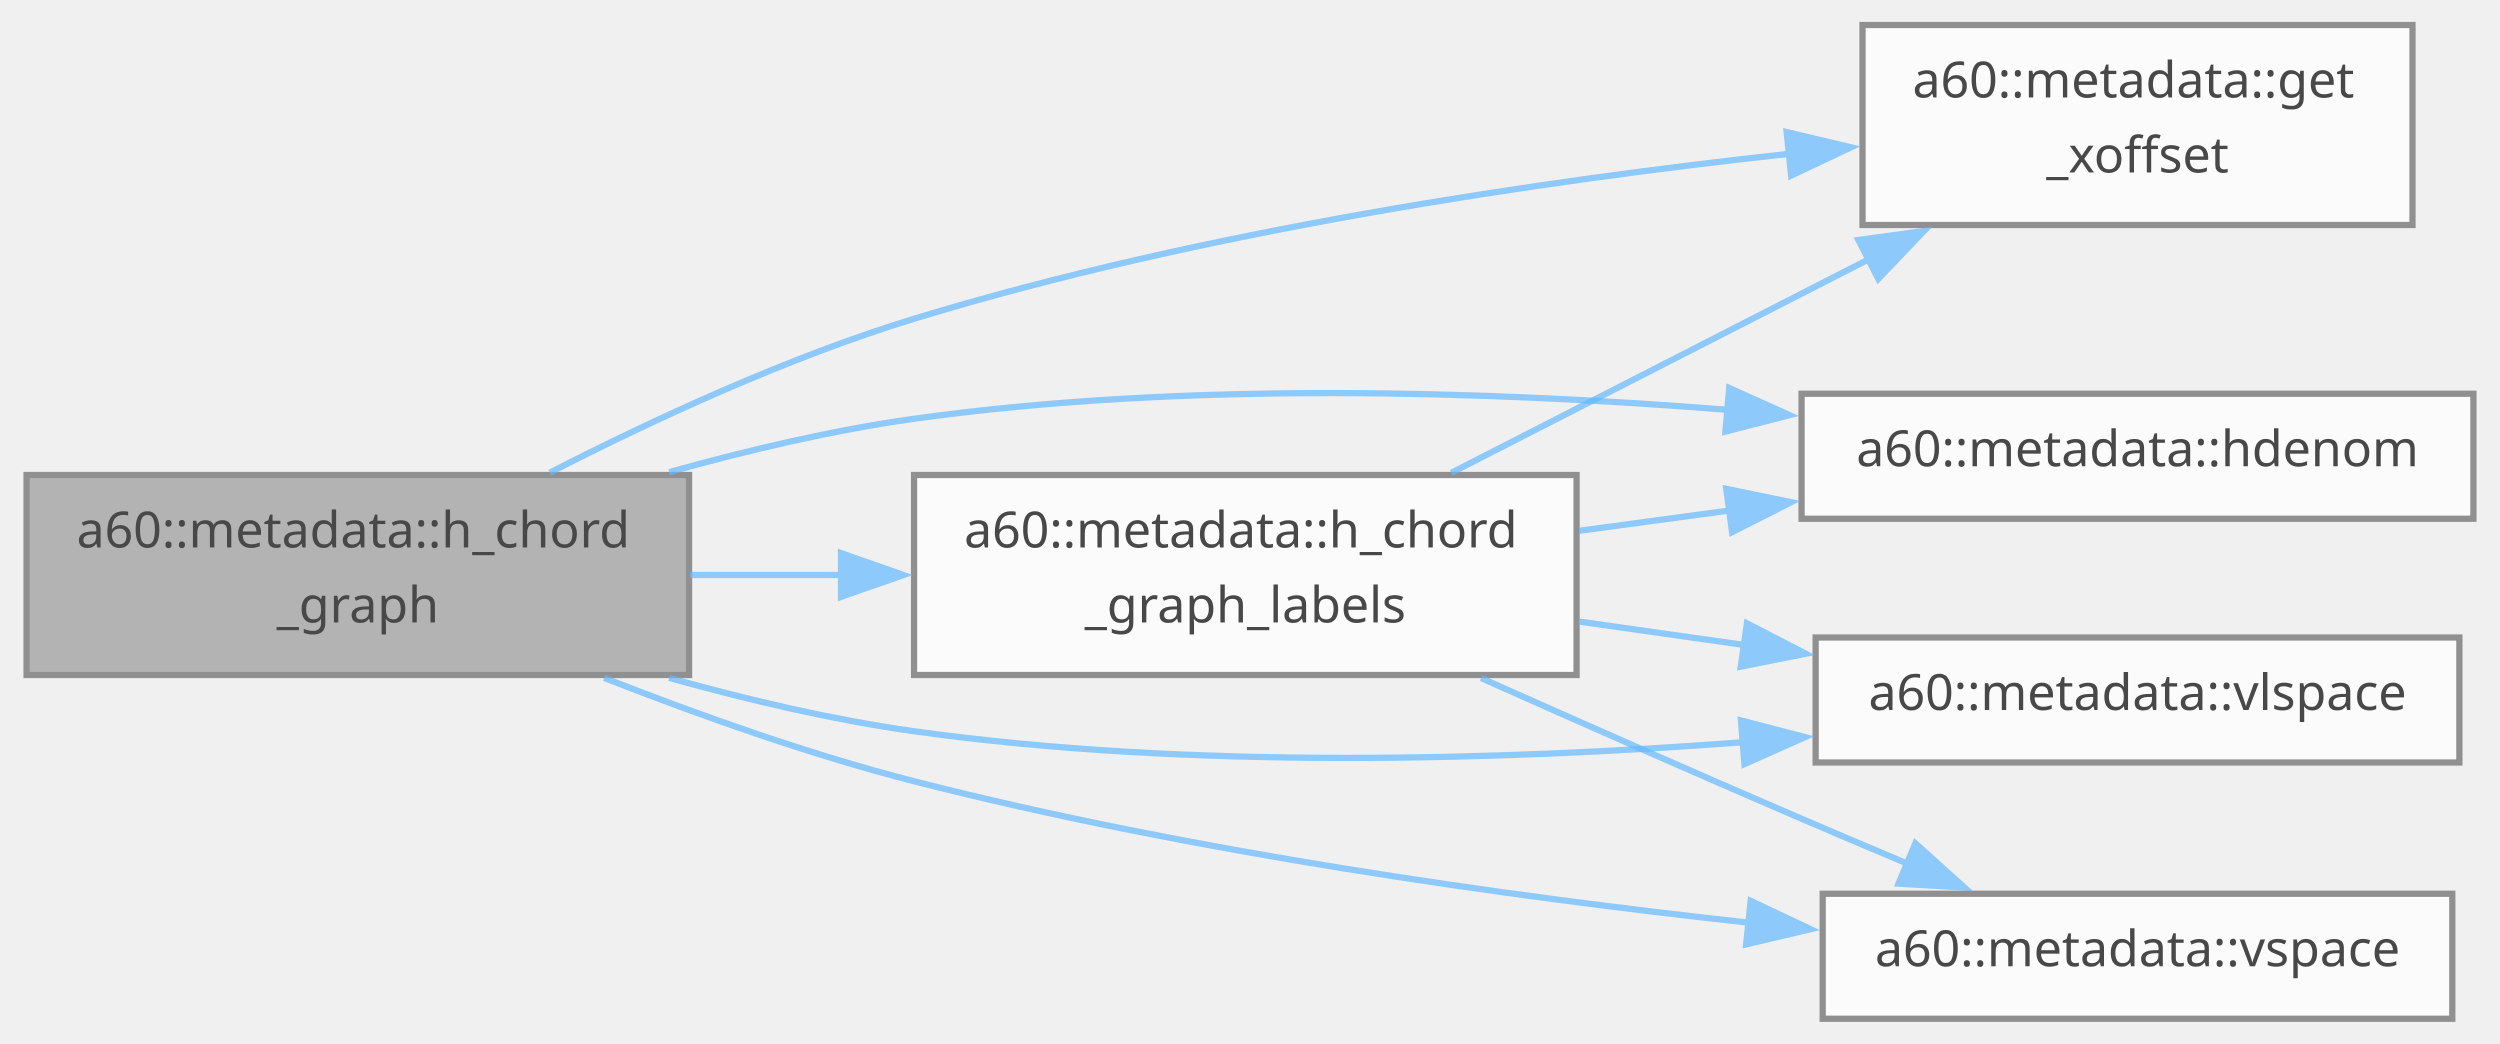
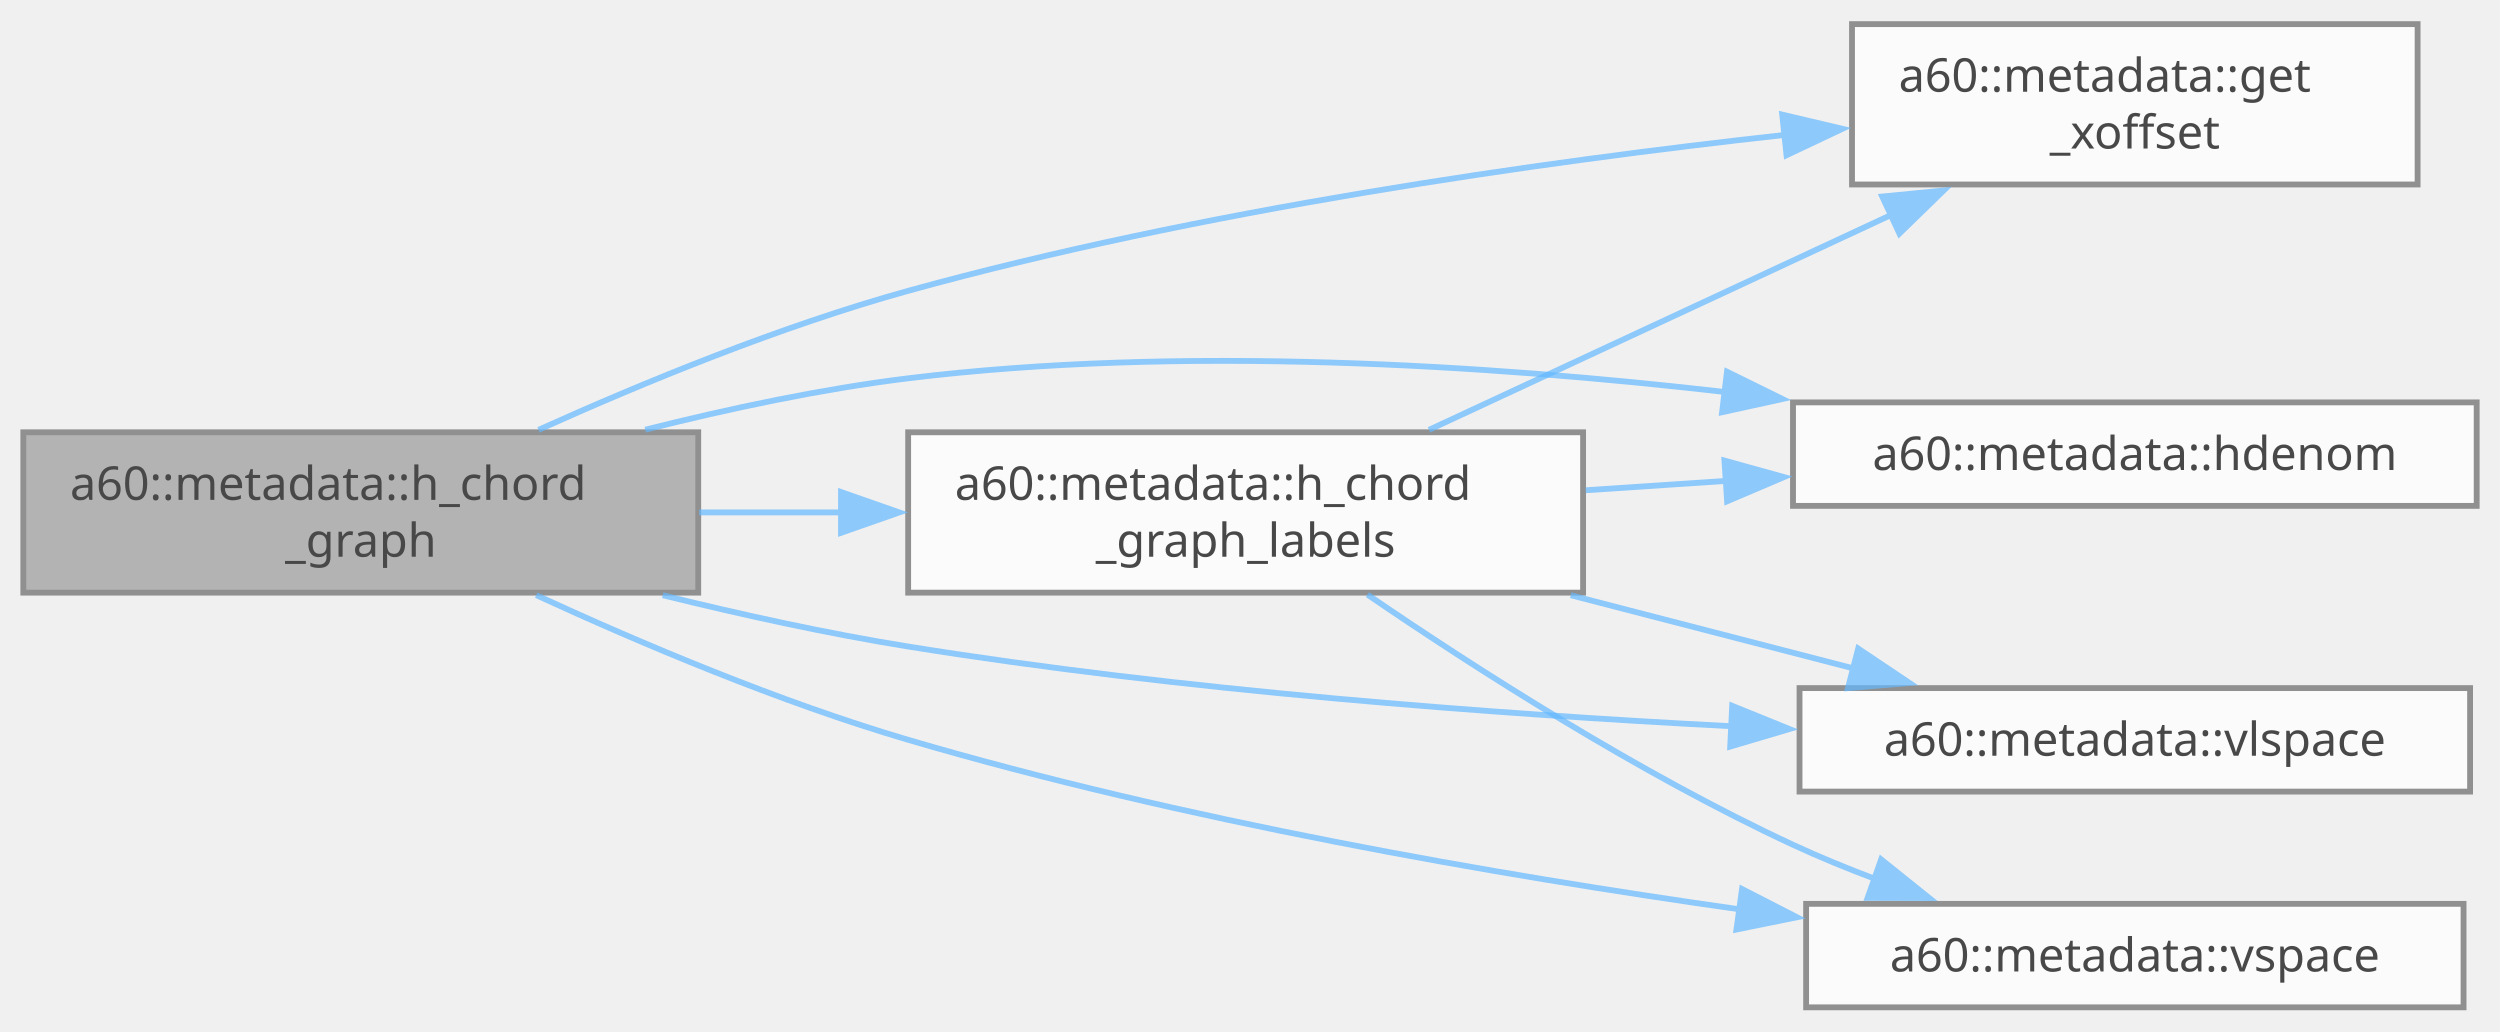
- <svg xmlns="http://www.w3.org/2000/svg" xmlns:xlink="http://www.w3.org/1999/xlink" width="400pt" height="167pt" viewBox="0.00 0.00 399.50 167.00">
+ <svg xmlns="http://www.w3.org/2000/svg" xmlns:xlink="http://www.w3.org/1999/xlink" width="429pt" height="177pt" viewBox="0.00 0.00 428.75 176.62">
  <svg id="main" version="1.1" xml:space="preserve">
    <style type="text/css">
.node, .edge {opacity: 0.7;}
.node.selected, .edge.selected {opacity: 1;}
.edge:hover path { stroke: red; }
.edge:hover polygon { stroke: red; fill: red; }
</style>
    <svg id="graph" class="graph">
-       <g id="graph0" class="graph" transform="scale(1 1) rotate(0) translate(4 163)">
+       <g id="graph0" class="graph" transform="scale(1 1) rotate(0) translate(4 172.62)">
        <g id="Node000001" class="node">
          <g id="a_Node000001">
            <a xlink:title=" ">
-               <polygon fill="#999999" stroke="#666666" points="106,-87 0,-87 0,-55 106,-55 106,-87" />
-               <text text-anchor="start" x="8" y="-75.4" font-family="SourceSans" font-size="8.00">a60::metadata::h_chord</text>
-               <text text-anchor="middle" x="53" y="-63.4" font-family="SourceSans" font-size="8.00">_graph</text>
+               <polygon fill="#999999" stroke="#666666" points="115.75,-98.62 0,-98.62 0,-71.12 115.75,-71.12 115.75,-98.62" />
+               <text text-anchor="start" x="8" y="-87.03" font-family="SourceSans" font-size="8.00">a60::metadata::h_chord</text>
+               <text text-anchor="middle" x="57.88" y="-77.28" font-family="SourceSans" font-size="8.00">_graph</text>
            </a>
          </g>
        </g>
        <g id="Node000002" class="node">
          <g id="a_Node000002">
            <a xlink:href="namespacea60_1_1metadata.html#a4c88caad75ba7fd9dffc58be1f715b28" target="_top" xlink:title="Compute xoffset.">
-               <polygon fill="white" stroke="#666666" points="381.75,-159 293.75,-159 293.75,-127 381.75,-127 381.75,-159" />
-               <text text-anchor="start" x="301.75" y="-147.4" font-family="SourceSans" font-size="8.00">a60::metadata::get</text>
-               <text text-anchor="middle" x="337.75" y="-135.4" font-family="SourceSans" font-size="8.00">_xoffset</text>
+               <polygon fill="white" stroke="#666666" points="410.62,-168.62 313.62,-168.62 313.62,-141.12 410.62,-141.12 410.62,-168.62" />
+               <text text-anchor="start" x="321.62" y="-157.03" font-family="SourceSans" font-size="8.00">a60::metadata::get</text>
+               <text text-anchor="middle" x="362.12" y="-147.28" font-family="SourceSans" font-size="8.00">_xoffset</text>
            </a>
          </g>
        </g>
        <g id="edge1_Node000001_Node000002" class="edge">
          <g id="a_edge1_Node000001_Node000002">
            <a xlink:title=" ">
-               <path fill="none" stroke="#63b8ff" d="M83.72,-87.38C100.4,-95.92 121.85,-105.84 142,-112 188.19,-126.13 242.61,-134.1 282.17,-138.41" />
-               <polygon fill="#63b8ff" stroke="#63b8ff" points="281.61,-141.87 291.92,-139.43 282.33,-134.91 281.61,-141.87" />
+               <path fill="none" stroke="#63b8ff" d="M88.36,-99.04C106.31,-107.13 129.92,-116.83 151.75,-122.88 201.58,-136.67 259.84,-144.96 302.23,-149.64" />
+               <polygon fill="#63b8ff" stroke="#63b8ff" points="301.65,-153.1 311.97,-150.67 302.39,-146.14 301.65,-153.1" />
            </a>
          </g>
        </g>
        <g id="Node000003" class="node">
          <g id="a_Node000003">
            <a xlink:href="namespacea60_1_1metadata.html#a0e1ca2f297681851edcf2f74d3bf663e" target="_top" xlink:title="Grid, titles, labels for h_chord_graph.">
-               <polygon fill="white" stroke="#666666" points="248,-87 142,-87 142,-55 248,-55 248,-87" />
-               <text text-anchor="start" x="150" y="-75.4" font-family="SourceSans" font-size="8.00">a60::metadata::h_chord</text>
-               <text text-anchor="middle" x="195" y="-63.4" font-family="SourceSans" font-size="8.00">_graph_labels</text>
+               <polygon fill="white" stroke="#666666" points="267.5,-98.62 151.75,-98.62 151.75,-71.12 267.5,-71.12 267.5,-98.62" />
+               <text text-anchor="start" x="159.75" y="-87.03" font-family="SourceSans" font-size="8.00">a60::metadata::h_chord</text>
+               <text text-anchor="middle" x="209.62" y="-77.28" font-family="SourceSans" font-size="8.00">_graph_labels</text>
            </a>
          </g>
        </g>
        <g id="edge2_Node000001_Node000003" class="edge">
          <g id="a_edge2_Node000001_Node000003">
            <a xlink:title=" ">
-               <path fill="none" stroke="#63b8ff" d="M106.13,-71C114.06,-71 122.31,-71 130.45,-71" />
-               <polygon fill="#63b8ff" stroke="#63b8ff" points="130.31,-74.5 140.31,-71 130.31,-67.5 130.31,-74.5" />
+               <path fill="none" stroke="#63b8ff" d="M115.92,-84.88C123.89,-84.88 132.16,-84.88 140.32,-84.88" />
+               <polygon fill="#63b8ff" stroke="#63b8ff" points="140.23,-88.38 150.23,-84.88 140.23,-81.38 140.23,-88.38" />
            </a>
          </g>
        </g>
        <g id="Node000004" class="node">
          <g id="a_Node000004">
            <a xlink:href="namespacea60_1_1metadata.html#a22b86d9f6417957b79f6e9dab13296dc" target="_top" xlink:title=" ">
-               <polygon fill="white" stroke="#666666" points="391.5,-100 284,-100 284,-80 391.5,-80 391.5,-100" />
-               <text text-anchor="middle" x="337.75" y="-88.4" font-family="SourceSans" font-size="8.00">a60::metadata::hdenom</text>
+               <polygon fill="white" stroke="#666666" points="420.75,-103.75 303.5,-103.75 303.5,-86 420.75,-86 420.75,-103.75" />
+               <text text-anchor="middle" x="362.12" y="-92.15" font-family="SourceSans" font-size="8.00">a60::metadata::hdenom</text>
            </a>
          </g>
        </g>
        <g id="edge7_Node000001_Node000004" class="edge">
          <g id="a_edge7_Node000001_Node000004">
            <a xlink:title=" ">
-               <path fill="none" stroke="#63b8ff" d="M102.82,-87.46C115.44,-90.99 129.1,-94.2 142,-96 185.11,-102.01 234.09,-100.46 272.15,-97.43" />
-               <polygon fill="#63b8ff" stroke="#63b8ff" points="272.42,-100.92 282.08,-96.58 271.82,-93.95 272.42,-100.92" />
+               <path fill="none" stroke="#63b8ff" d="M106.66,-99.06C121.03,-102.68 136.91,-106.06 151.75,-107.88 198.34,-113.56 251.09,-110.22 291.99,-105.51" />
+               <polygon fill="#63b8ff" stroke="#63b8ff" points="292.18,-109.01 301.69,-104.33 291.34,-102.06 292.18,-109.01" />
            </a>
          </g>
        </g>
        <g id="Node000005" class="node">
          <g id="a_Node000005">
            <a xlink:href="namespacea60_1_1metadata.html#a2a619ed21560d442f5dfae5ea8101fce" target="_top" xlink:title="Distance between label and top/bottom of line or text.">
-               <polygon fill="white" stroke="#666666" points="389.25,-61 286.25,-61 286.25,-41 389.25,-41 389.25,-61" />
-               <text text-anchor="middle" x="337.75" y="-49.4" font-family="SourceSans" font-size="8.00">a60::metadata::vlspace</text>
+               <polygon fill="white" stroke="#666666" points="419.62,-54.75 304.62,-54.75 304.62,-37 419.62,-37 419.62,-54.75" />
+               <text text-anchor="middle" x="362.12" y="-43.15" font-family="SourceSans" font-size="8.00">a60::metadata::vlspace</text>
            </a>
          </g>
        </g>
        <g id="edge8_Node000001_Node000005" class="edge">
          <g id="a_edge8_Node000001_Node000005">
            <a xlink:title=" ">
-               <path fill="none" stroke="#63b8ff" d="M102.82,-54.54C115.44,-51.01 129.1,-47.8 142,-46 186.21,-39.84 236.59,-41.36 275.04,-44.28" />
-               <polygon fill="#63b8ff" stroke="#63b8ff" points="274.3,-47.73 284.55,-45.06 274.86,-40.75 274.3,-47.73" />
+               <path fill="none" stroke="#63b8ff" d="M109.66,-70.68C123.24,-67.33 137.97,-64.09 151.75,-61.88 198.63,-54.33 252.01,-50.32 293.14,-48.2" />
+               <polygon fill="#63b8ff" stroke="#63b8ff" points="293.07,-51.71 302.88,-47.73 292.73,-44.72 293.07,-51.71" />
            </a>
          </g>
        </g>
        <g id="Node000006" class="node">
          <g id="a_Node000006">
            <a xlink:href="namespacea60_1_1metadata.html#a888d9b1e7402e335f8e7544373855a92" target="_top" xlink:title=" ">
-               <polygon fill="white" stroke="#666666" points="388.12,-20 287.38,-20 287.38,0 388.12,0 388.12,-20" />
-               <text text-anchor="middle" x="337.75" y="-8.4" font-family="SourceSans" font-size="8.00">a60::metadata::vspace</text>
+               <polygon fill="white" stroke="#666666" points="418.5,-17.75 305.75,-17.75 305.75,0 418.5,0 418.5,-17.75" />
+               <text text-anchor="middle" x="362.12" y="-6.15" font-family="SourceSans" font-size="8.00">a60::metadata::vspace</text>
            </a>
          </g>
        </g>
        <g id="edge9_Node000001_Node000006" class="edge">
          <g id="a_edge9_Node000001_Node000006">
            <a xlink:title=" ">
-               <path fill="none" stroke="#63b8ff" d="M92.41,-54.54C107.62,-48.57 125.4,-42.25 142,-38 186.12,-26.7 237.11,-19.57 275.85,-15.34" />
-               <polygon fill="#63b8ff" stroke="#63b8ff" points="275.86,-18.86 285.44,-14.33 275.13,-11.9 275.86,-18.86" />
+               <path fill="none" stroke="#63b8ff" d="M87.96,-70.69C105.97,-62.4 129.77,-52.34 151.75,-45.88 198.52,-32.11 252.77,-22.7 294.32,-16.81" />
+               <polygon fill="#63b8ff" stroke="#63b8ff" points="294.76,-20.29 304.19,-15.45 293.8,-13.35 294.76,-20.29" />
            </a>
          </g>
        </g>
        <g id="edge3_Node000003_Node000002" class="edge">
          <g id="a_edge3_Node000003_Node000002">
            <a xlink:title=" ">
-               <path fill="none" stroke="#63b8ff" d="M227.94,-87.34C247.73,-97.46 273.38,-110.58 294.8,-121.54" />
-               <polygon fill="#63b8ff" stroke="#63b8ff" points="293.09,-124.6 303.59,-126.04 296.28,-118.37 293.09,-124.6" />
+               <path fill="none" stroke="#63b8ff" d="M241.08,-99.04C263.93,-109.67 295.44,-124.32 320.44,-135.95" />
+               <polygon fill="#63b8ff" stroke="#63b8ff" points="318.8,-139.05 329.34,-140.09 321.75,-132.7 318.8,-139.05" />
            </a>
          </g>
        </g>
        <g id="edge4_Node000003_Node000004" class="edge">
          <g id="a_edge4_Node000003_Node000004">
            <a xlink:title=" ">
-               <path fill="none" stroke="#63b8ff" d="M248.41,-78.07C256.27,-79.14 264.46,-80.24 272.53,-81.33" />
-               <polygon fill="#63b8ff" stroke="#63b8ff" points="271.95,-84.78 282.33,-82.65 272.88,-77.85 271.95,-84.78" />
+               <path fill="none" stroke="#63b8ff" d="M267.95,-88.68C275.86,-89.21 284.04,-89.75 292.13,-90.29" />
+               <polygon fill="#63b8ff" stroke="#63b8ff" points="291.74,-93.77 301.95,-90.94 292.2,-86.79 291.74,-93.77" />
            </a>
          </g>
        </g>
        <g id="edge5_Node000003_Node000005" class="edge">
          <g id="a_edge5_Node000003_Node000005">
            <a xlink:title=" ">
-               <path fill="none" stroke="#63b8ff" d="M248.41,-63.55C257.09,-62.32 266.17,-61.03 275.05,-59.77" />
-               <polygon fill="#63b8ff" stroke="#63b8ff" points="275.26,-63.27 284.67,-58.4 274.27,-56.34 275.26,-63.27" />
+               <path fill="none" stroke="#63b8ff" d="M265.38,-70.68C281.35,-66.55 298.64,-62.07 314.08,-58.07" />
+               <polygon fill="#63b8ff" stroke="#63b8ff" points="314.68,-61.53 323.48,-55.63 312.92,-54.75 314.68,-61.53" />
            </a>
          </g>
        </g>
        <g id="edge6_Node000003_Node000006" class="edge">
          <g id="a_edge6_Node000003_Node000006">
            <a xlink:title=" ">
-               <path fill="none" stroke="#63b8ff" d="M232.74,-54.5C248.49,-47.48 267.11,-39.26 284,-32 289.44,-29.66 295.22,-27.21 300.87,-24.84" />
-               <polygon fill="#63b8ff" stroke="#63b8ff" points="302.21,-28.07 310.08,-20.99 299.51,-21.62 302.21,-28.07" />
+               <path fill="none" stroke="#63b8ff" d="M230.52,-70.78C248.83,-58.27 277.07,-40.14 303.5,-27.88 308.03,-25.77 312.86,-23.8 317.72,-21.97" />
+               <polygon fill="#63b8ff" stroke="#63b8ff" points="318.62,-25.37 326.88,-18.74 316.29,-18.77 318.62,-25.37" />
            </a>
          </g>
        </g>
      </g>
    </svg>
  </svg>
  <style type="text/css">

[data-mouse-over-selected='false'] { opacity: 0.7; }
[data-mouse-over-selected='true']  { opacity: 1.0; }

</style>
</svg>
